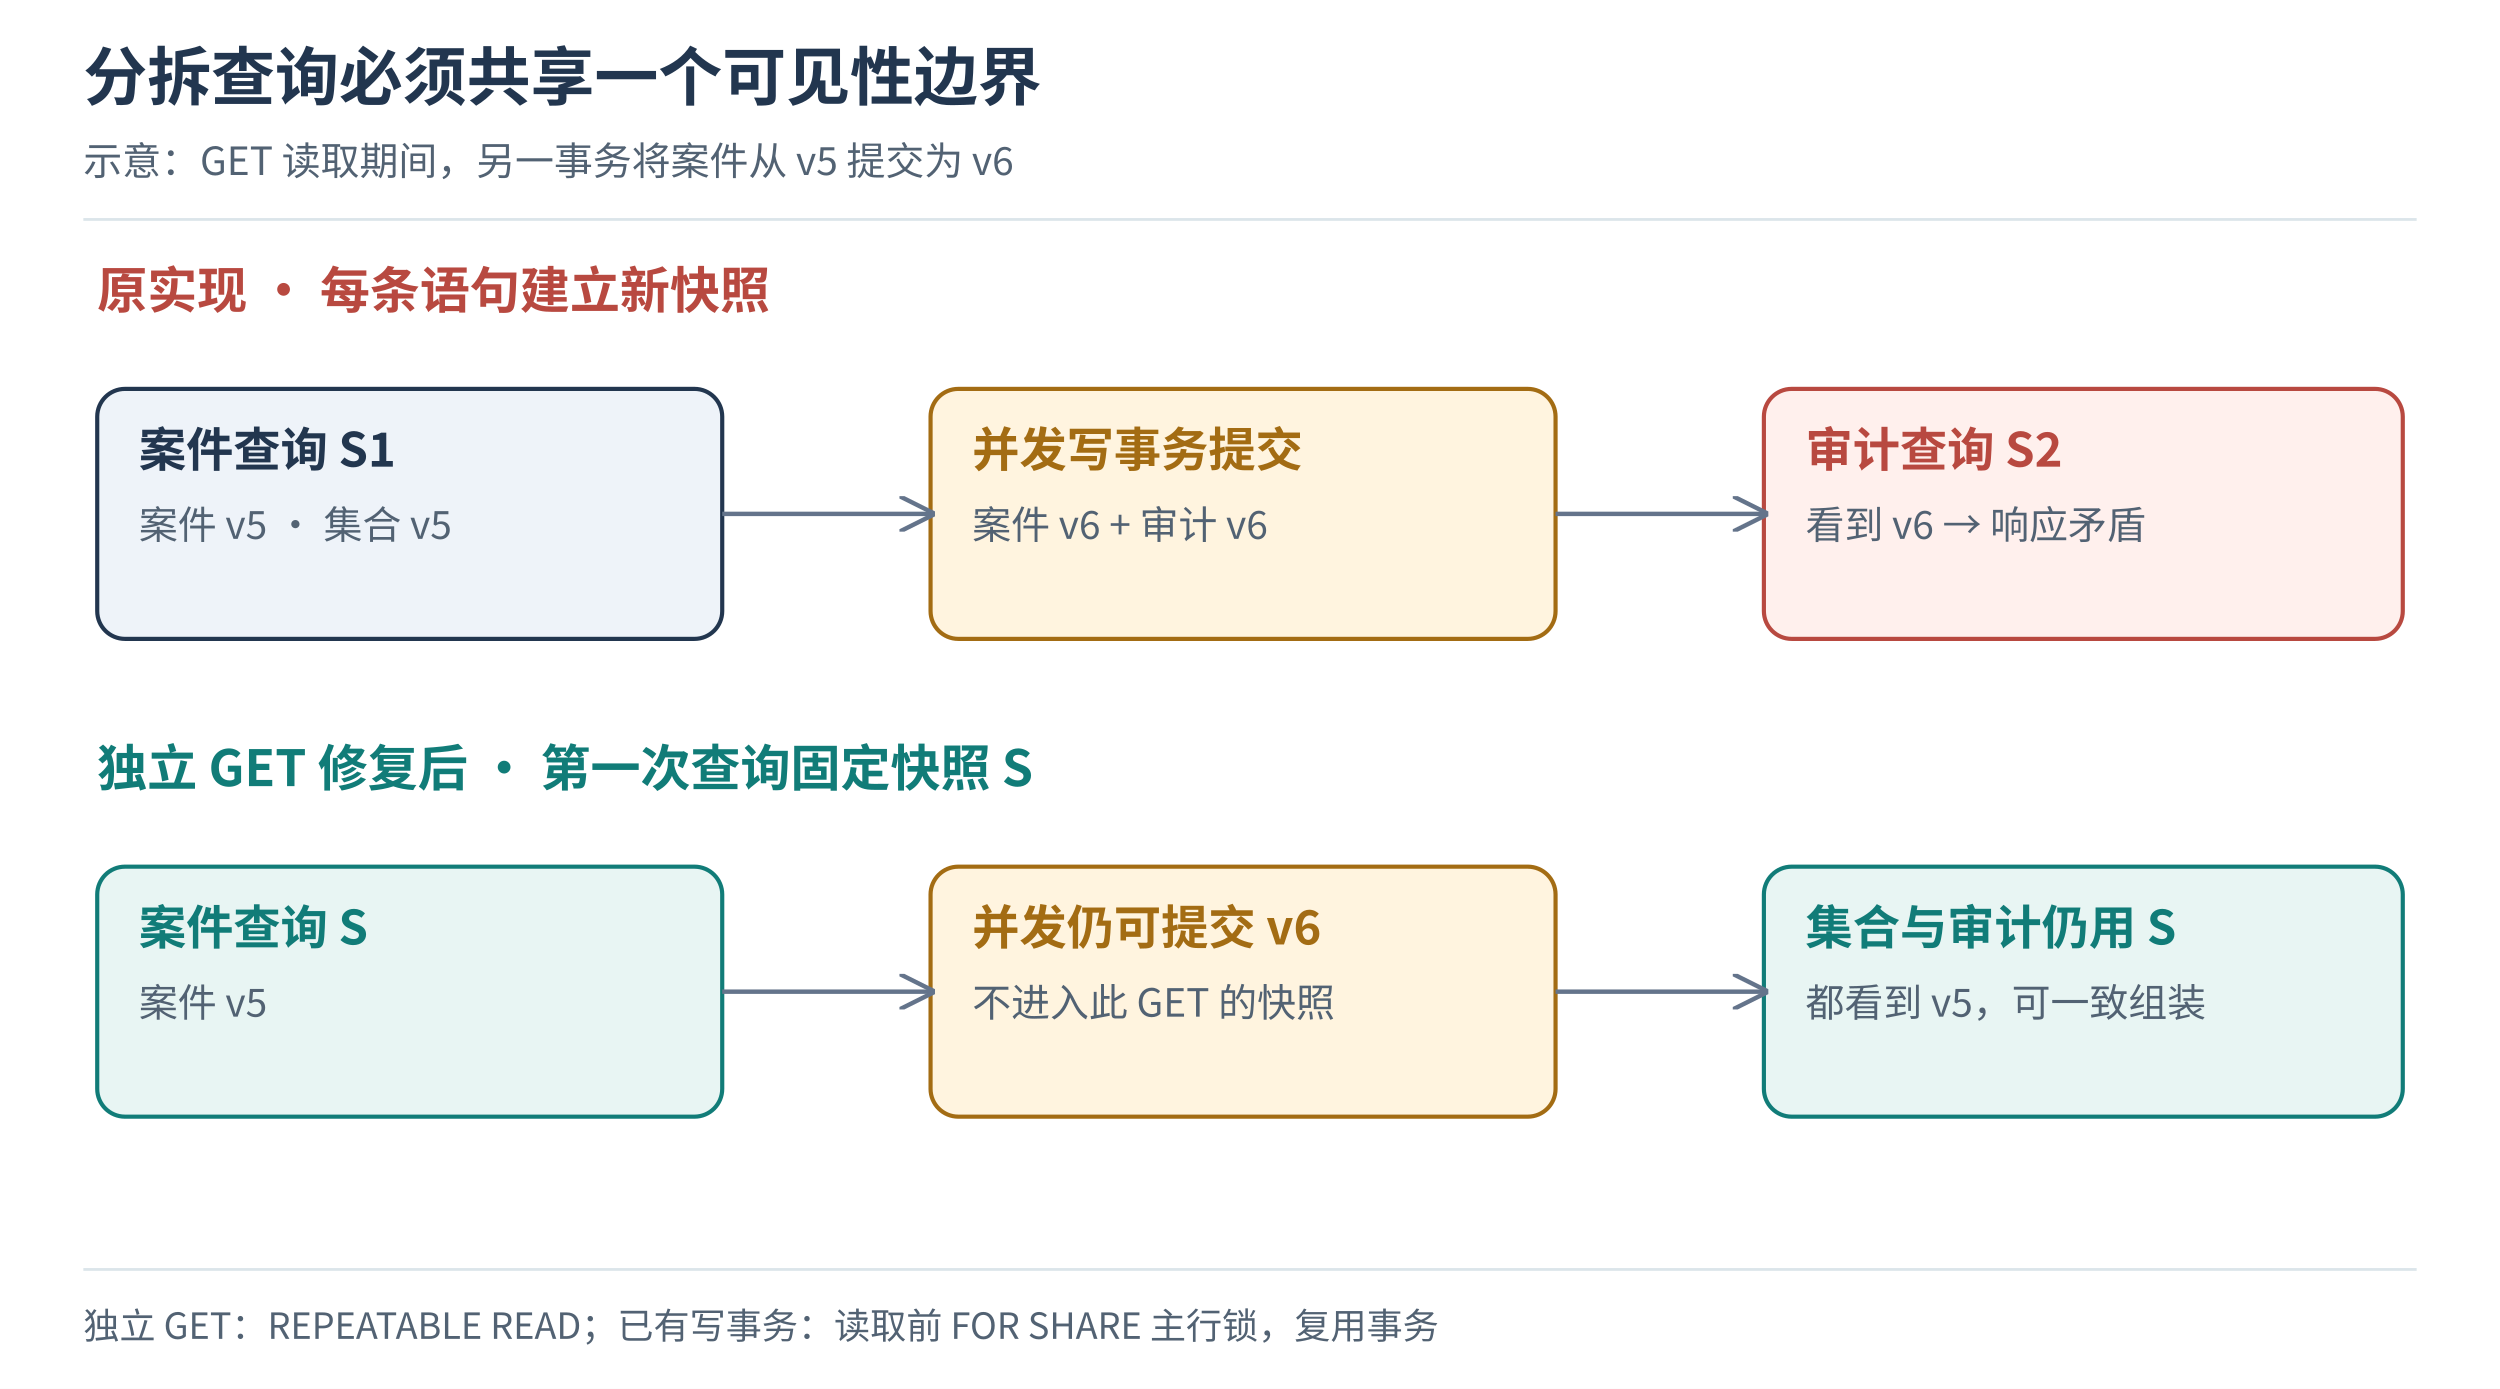
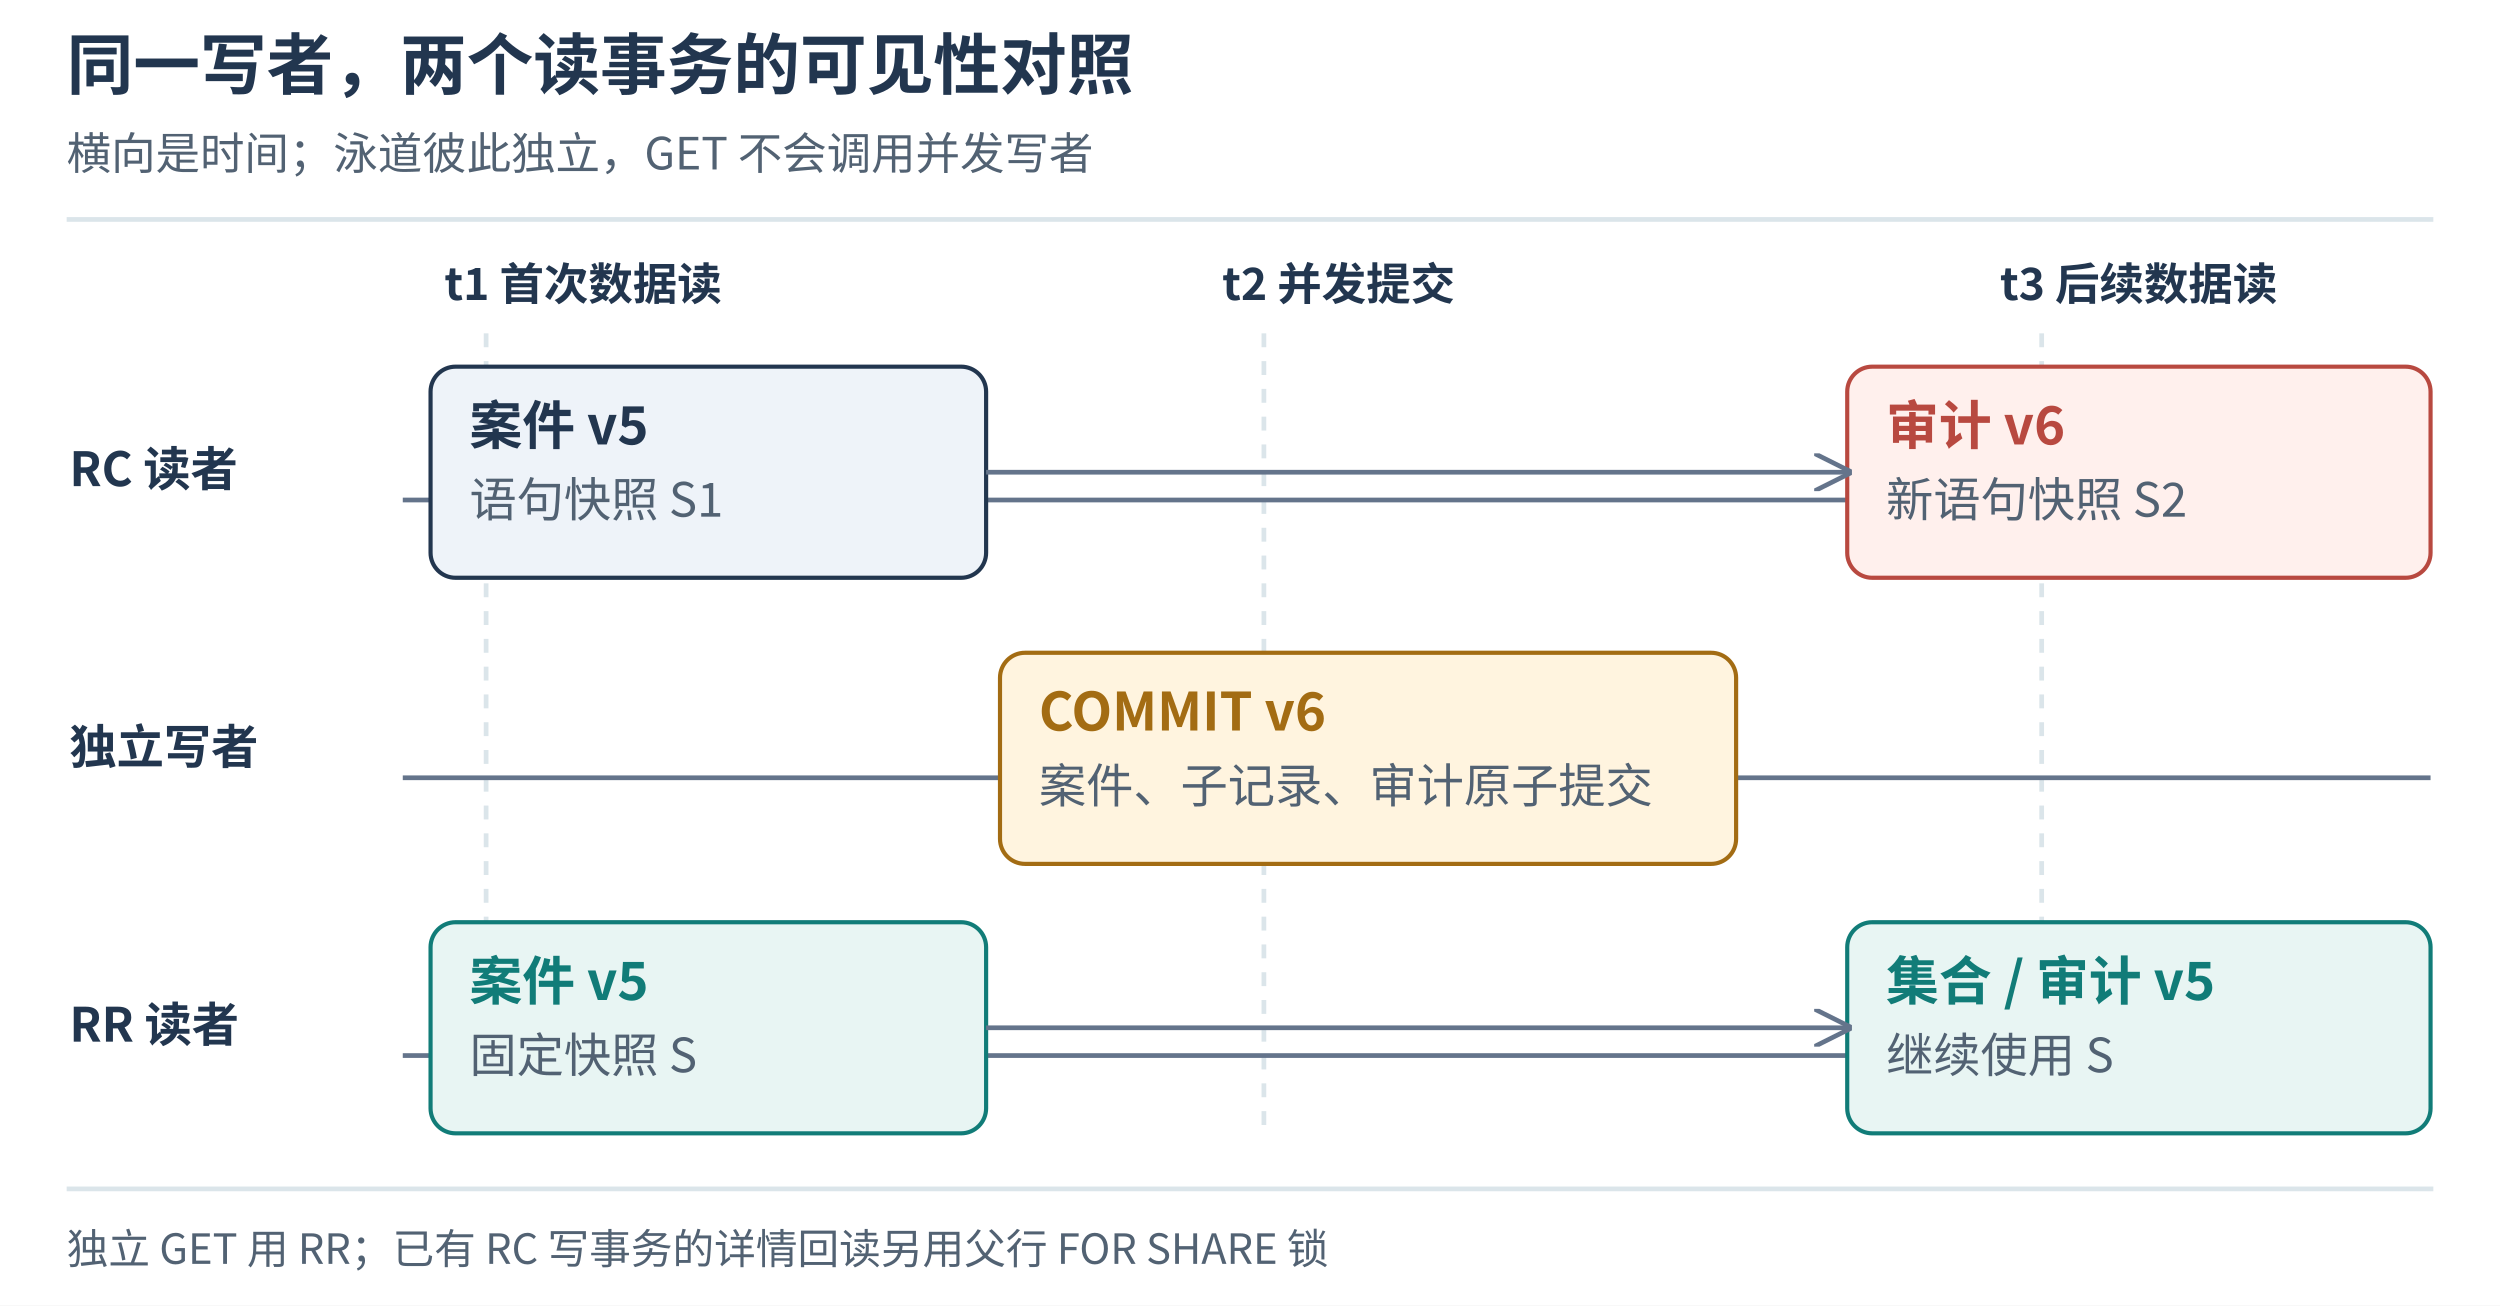
- <svg xmlns="http://www.w3.org/2000/svg" viewBox="0 0 900 500" width="900" height="500">
-   <rect width="900" height="500" fill="white" />
+ <svg xmlns="http://www.w3.org/2000/svg" width="900" height="470" viewBox="0 0 900 470">
+   <rect width="900" height="100%" fill="white" />
  <defs>
-     <marker id="a" markerWidth="8" markerHeight="8" refX="7" refY="4" orient="auto">
+     <marker id="arrow" markerWidth="8" markerHeight="8" refX="7" refY="4" orient="auto">
      <path d="M0 0L8 4L0 8" fill="none" stroke="#64748b" />
    </marker>
  </defs>
-   <text x="30" y="36" font-family="Microsoft YaHei,Noto Sans CJK SC,sans-serif" font-size="23" fill="#22364f" font-weight="700">分拆查询必须共享一个可见性边界</text>
-   <text x="30" y="63" font-family="Microsoft YaHei,Noto Sans CJK SC,sans-serif" font-size="14" fill="#526273" font-weight="400">示意：GET 读取期间，另一事务将案件从 v5 提交为 v6</text>
-   <path d="M30 79H870 M30 457H870" stroke="#dbe5ea" />
-   <text x="30" y="482" font-family="Microsoft YaHei,Noto Sans CJK SC,sans-serif" font-size="13" fill="#526273" font-weight="400">独立 GET：REPEATABLE READ；已有写事务：读取前 FOR SHARE 主行锁，复用事务</text>
-   <text x="35" y="111" font-family="Microsoft YaHei,Noto Sans CJK SC,sans-serif" font-size="18" fill="#b84940" font-weight="700">原实现 · 每条语句建立新快照</text>
-   <rect x="35" y="140" width="225" height="90" rx="10" fill="#eef3f9" stroke="#22364f" stroke-width="1.5" />
-   <text x="50" y="168" font-family="Microsoft YaHei,Noto Sans CJK SC,sans-serif" font-size="17" fill="#22364f" font-weight="700">案件查询 S1</text>
-   <text x="50" y="194" font-family="Microsoft YaHei,Noto Sans CJK SC,sans-serif" font-size="14" fill="#526273" font-weight="400">案件 v5 · 集合 v5</text>
-   <rect x="335" y="140" width="225" height="90" rx="10" fill="#fff4df" stroke="#a36c13" stroke-width="1.5" />
-   <text x="350" y="168" font-family="Microsoft YaHei,Noto Sans CJK SC,sans-serif" font-size="17" fill="#a36c13" font-weight="700">并发写事务提交</text>
-   <text x="350" y="194" font-family="Microsoft YaHei,Noto Sans CJK SC,sans-serif" font-size="14" fill="#526273" font-weight="400">案件 v6 + 审计 v6</text>
-   <rect x="635" y="140" width="230" height="90" rx="10" fill="#fff0ed" stroke="#b84940" stroke-width="1.5" />
-   <text x="650" y="168" font-family="Microsoft YaHei,Noto Sans CJK SC,sans-serif" font-size="17" fill="#b84940" font-weight="700">审计查询 S2</text>
-   <text x="650" y="194" font-family="Microsoft YaHei,Noto Sans CJK SC,sans-serif" font-size="14" fill="#526273" font-weight="400">看到 v6 → 响应矛盾</text>
-   <path d="M260 185L335 185" stroke="#64748b" stroke-width="1.6" fill="none" marker-end="url(#a)" />
-   <path d="M560 185L635 185" stroke="#64748b" stroke-width="1.6" fill="none" marker-end="url(#a)" />
-   <text x="35" y="283" font-family="Microsoft YaHei,Noto Sans CJK SC,sans-serif" font-size="18" fill="#117c78" font-weight="700">独立 GET 修复后 · 第一次查询固定快照 S</text>
-   <rect x="35" y="312" width="225" height="90" rx="10" fill="#e8f5f3" stroke="#117c78" stroke-width="1.5" />
-   <text x="50" y="340" font-family="Microsoft YaHei,Noto Sans CJK SC,sans-serif" font-size="17" fill="#117c78" font-weight="700">案件查询 S</text>
-   <text x="50" y="366" font-family="Microsoft YaHei,Noto Sans CJK SC,sans-serif" font-size="14" fill="#526273" font-weight="400">案件 v5</text>
-   <rect x="335" y="312" width="225" height="90" rx="10" fill="#fff4df" stroke="#a36c13" stroke-width="1.5" />
-   <text x="350" y="340" font-family="Microsoft YaHei,Noto Sans CJK SC,sans-serif" font-size="17" fill="#a36c13" font-weight="700">并发仍可提交 v6</text>
-   <text x="350" y="366" font-family="Microsoft YaHei,Noto Sans CJK SC,sans-serif" font-size="14" fill="#526273" font-weight="400">不进入此 GET 的快照</text>
-   <rect x="635" y="312" width="230" height="90" rx="10" fill="#e8f5f3" stroke="#117c78" stroke-width="1.5" />
-   <text x="650" y="340" font-family="Microsoft YaHei,Noto Sans CJK SC,sans-serif" font-size="17" fill="#117c78" font-weight="700">集合与审计仍用 S</text>
-   <text x="650" y="366" font-family="Microsoft YaHei,Noto Sans CJK SC,sans-serif" font-size="14" fill="#526273" font-weight="400">都看到 v5，可一致组装</text>
-   <path d="M260 357L335 357" stroke="#64748b" stroke-width="1.6" fill="none" marker-end="url(#a)" />
-   <path d="M560 357L635 357" stroke="#64748b" stroke-width="1.6" fill="none" marker-end="url(#a)" />
+   <text x="24" y="32" font-family="Microsoft YaHei,Noto Sans CJK SC,sans-serif" font-size="24" fill="#22364f" font-weight="700">同一写者，两个读事务的可见性对照</text>
+   <text x="24" y="61" font-family="Microsoft YaHei,Noto Sans CJK SC,sans-serif" font-size="16" fill="#526273" font-weight="400">横向是时间；泳道彼此独立，GET 不会调用并发写者</text>
+   <path d="M24 79H876" fill="none" stroke="#dbe5ea" stroke-width="1.7" />
+   <path d="M24 428H876" fill="none" stroke="#dbe5ea" stroke-width="1.7" />
+   <text x="24" y="455" font-family="Microsoft YaHei,Noto Sans CJK SC,sans-serif" font-size="15" fill="#526273" font-weight="400">独立 GET 用 RR；已有 RC 写事务的详情回读另用父行 FOR SHARE 锁</text>
+   <text x="160" y="108" font-family="Microsoft YaHei,Noto Sans CJK SC,sans-serif" font-size="16" fill="#22364f" font-weight="700">t1 首次数据读</text>
+   <path d="M175 120V410" fill="none" stroke="#dbe5ea" stroke-width="1.7" stroke-dasharray="5 5" />
+   <text x="440" y="108" font-family="Microsoft YaHei,Noto Sans CJK SC,sans-serif" font-size="16" fill="#22364f" font-weight="700">t2 并发提交</text>
+   <path d="M455 120V410" fill="none" stroke="#dbe5ea" stroke-width="1.7" stroke-dasharray="5 5" />
+   <text x="720" y="108" font-family="Microsoft YaHei,Noto Sans CJK SC,sans-serif" font-size="16" fill="#22364f" font-weight="700">t3 后续数据读</text>
+   <path d="M735 120V410" fill="none" stroke="#dbe5ea" stroke-width="1.7" stroke-dasharray="5 5" />
+   <text x="25" y="175" font-family="Microsoft YaHei,Noto Sans CJK SC,sans-serif" font-size="17" fill="#22364f" font-weight="700">RC 读者</text>
+   <path d="M145 180H875" fill="none" stroke="#64748b" stroke-width="1.7" />
+   <text x="25" y="275" font-family="Microsoft YaHei,Noto Sans CJK SC,sans-serif" font-size="17" fill="#22364f" font-weight="700">独立写者</text>
+   <path d="M145 280H875" fill="none" stroke="#64748b" stroke-width="1.7" />
+   <text x="25" y="375" font-family="Microsoft YaHei,Noto Sans CJK SC,sans-serif" font-size="17" fill="#22364f" font-weight="700">RR 读者</text>
+   <path d="M145 380H875" fill="none" stroke="#64748b" stroke-width="1.7" />
+   <rect x="155" y="132" width="200" height="76" rx="9" fill="#eef3f9" stroke="#22364f" stroke-width="1.5" />
+   <text x="169" y="160" font-family="Microsoft YaHei,Noto Sans CJK SC,sans-serif" font-size="19" fill="#22364f" font-weight="700">案件 v5</text>
+   <text x="169" y="186" font-family="Microsoft YaHei,Noto Sans CJK SC,sans-serif" font-size="17" fill="#526273" font-weight="400">语句快照 S1</text>
+   <rect x="665" y="132" width="210" height="76" rx="9" fill="#fff0ed" stroke="#b84940" stroke-width="1.5" />
+   <text x="679" y="160" font-family="Microsoft YaHei,Noto Sans CJK SC,sans-serif" font-size="19" fill="#b84940" font-weight="700">审计 v6</text>
+   <text x="679" y="186" font-family="Microsoft YaHei,Noto Sans CJK SC,sans-serif" font-size="17" fill="#526273" font-weight="400">新语句快照 S2</text>
+   <rect x="360" y="235" width="265" height="76" rx="9" fill="#fff4df" stroke="#a36c13" stroke-width="1.5" />
+   <text x="374" y="263" font-family="Microsoft YaHei,Noto Sans CJK SC,sans-serif" font-size="19" fill="#a36c13" font-weight="700">COMMIT v6</text>
+   <text x="374" y="289" font-family="Microsoft YaHei,Noto Sans CJK SC,sans-serif" font-size="17" fill="#526273" font-weight="400">案件、子记录、审计原子提交</text>
+   <rect x="155" y="332" width="200" height="76" rx="9" fill="#e8f5f3" stroke="#117c78" stroke-width="1.5" />
+   <text x="169" y="360" font-family="Microsoft YaHei,Noto Sans CJK SC,sans-serif" font-size="19" fill="#117c78" font-weight="700">案件 v5</text>
+   <text x="169" y="386" font-family="Microsoft YaHei,Noto Sans CJK SC,sans-serif" font-size="17" fill="#526273" font-weight="400">固定快照 S</text>
+   <rect x="665" y="332" width="210" height="76" rx="9" fill="#e8f5f3" stroke="#117c78" stroke-width="1.5" />
+   <text x="679" y="360" font-family="Microsoft YaHei,Noto Sans CJK SC,sans-serif" font-size="19" fill="#117c78" font-weight="700">集合 / 审计 v5</text>
+   <text x="679" y="386" font-family="Microsoft YaHei,Noto Sans CJK SC,sans-serif" font-size="17" fill="#526273" font-weight="400">继续使用 S</text>
+   <path d="M355 170L665 170" fill="none" stroke="#64748b" stroke-width="1.7" marker-end="url(#arrow)" />
+   <path d="M355 370L665 370" fill="none" stroke="#64748b" stroke-width="1.7" marker-end="url(#arrow)" />
</svg>
